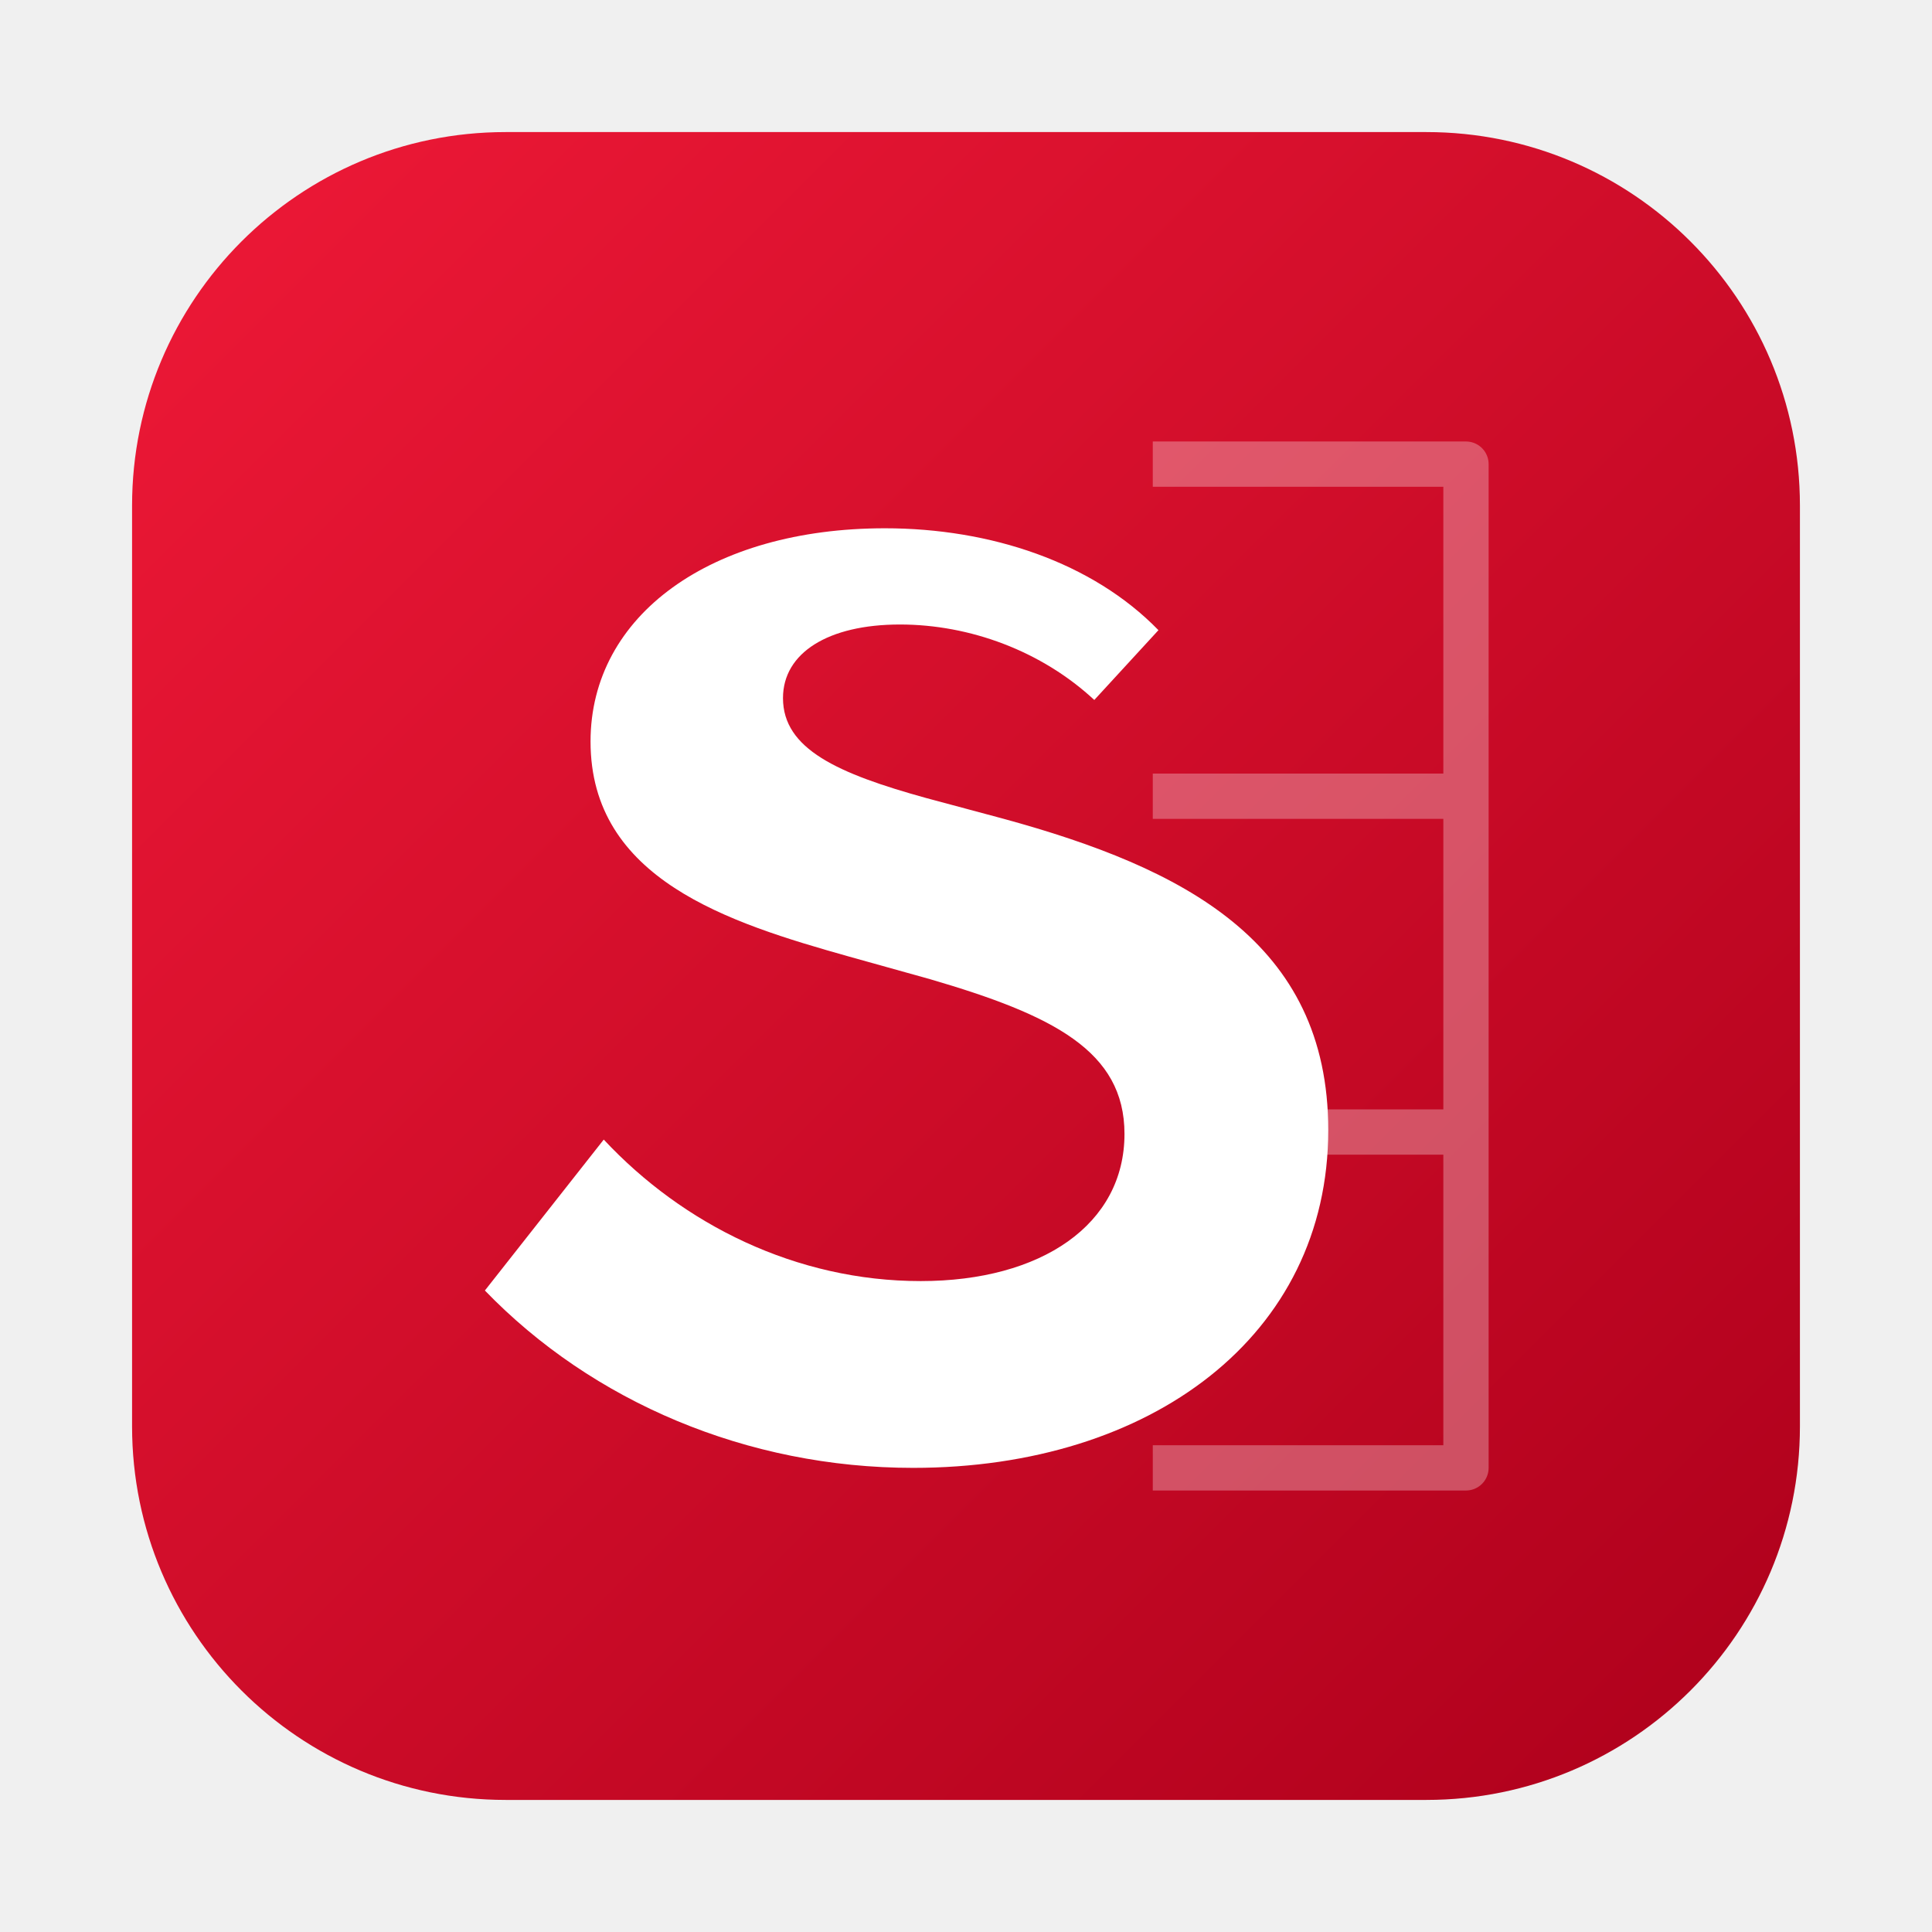
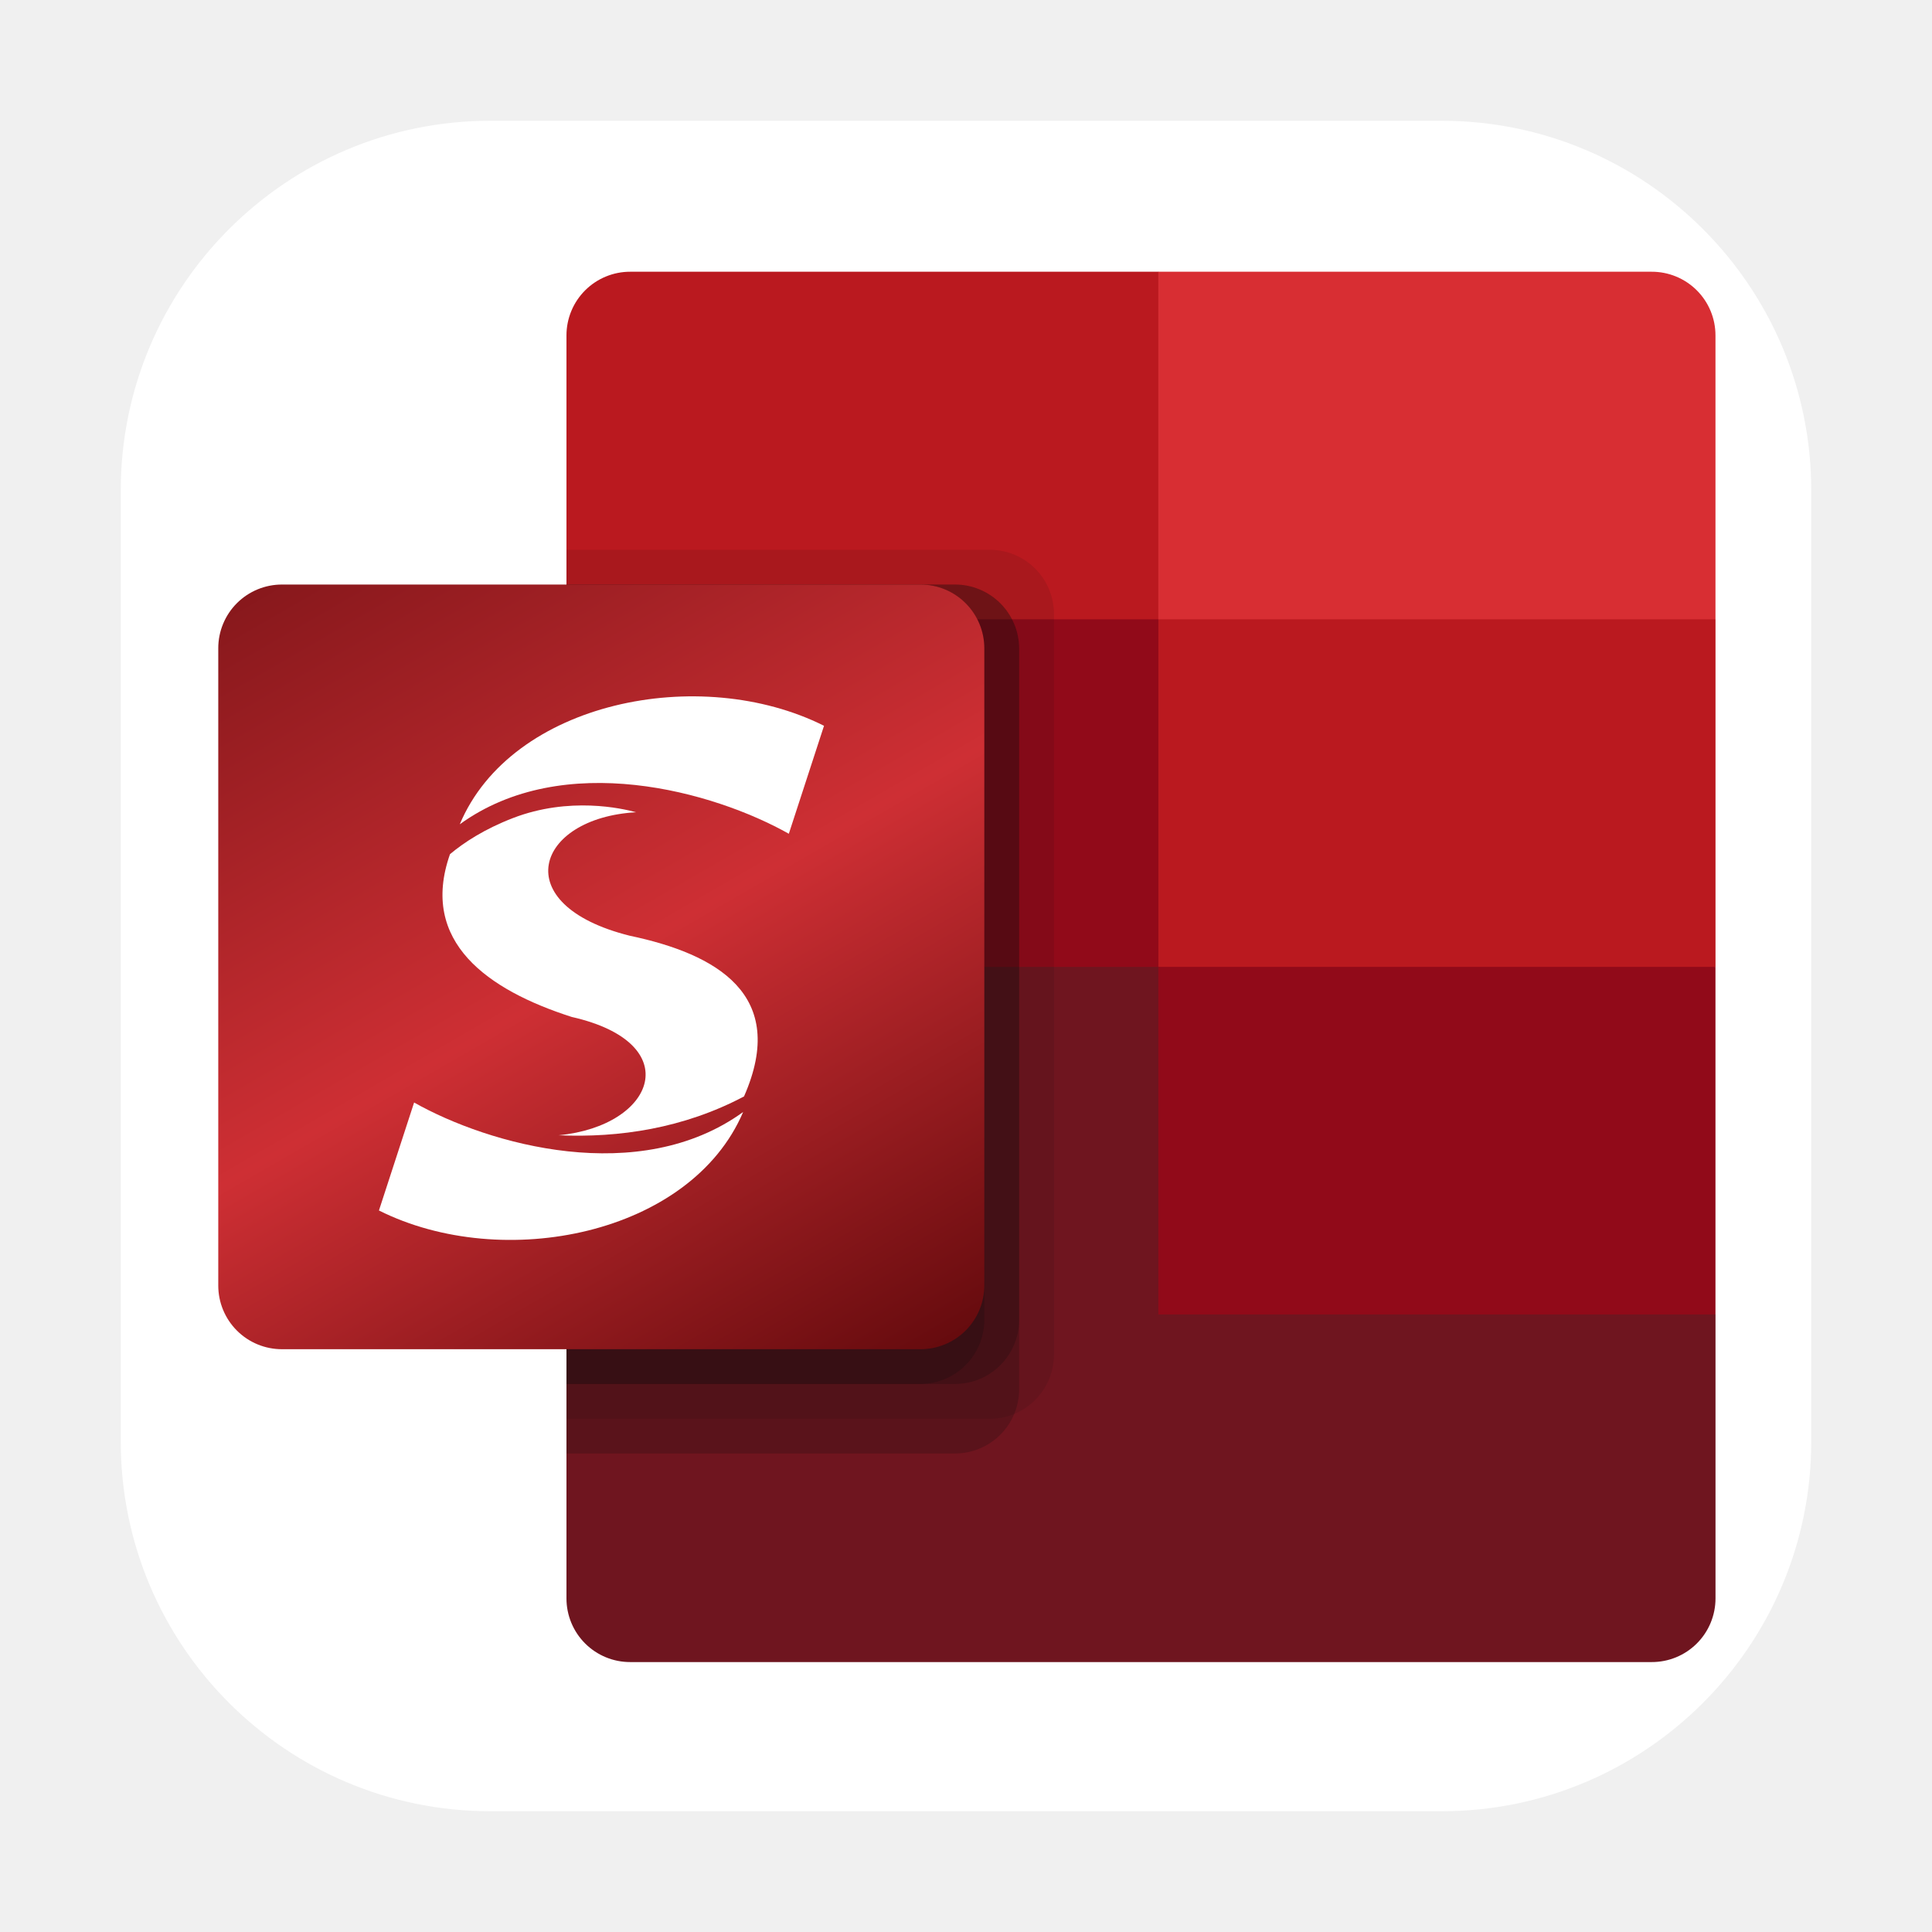
- <svg xmlns="http://www.w3.org/2000/svg" width="1024" height="1024" viewBox="0 0 1024 1024">
+ <svg xmlns="http://www.w3.org/2000/svg" width="1024" height="1024" viewBox="0 0 1024 1024" fill="none">
+   <rect x="64" y="64" width="896" height="896" rx="196" fill="white" />
+   <path d="M613.957 494.062L300.238 438.795V847.176C300.235 851.615 301.107 856.011 302.806 860.112C304.504 864.212 306.996 867.938 310.137 871.074C313.278 874.209 317.007 876.695 321.111 878.386C325.215 880.078 329.612 880.943 334.05 880.932H875.385C879.828 880.951 884.231 880.091 888.342 878.403C892.452 876.714 896.188 874.23 899.335 871.094C902.482 867.957 904.979 864.229 906.681 860.125C908.383 856.02 909.257 851.62 909.254 847.176V696.708L613.957 494.062Z" fill="#6F151F" />
+   <path d="M613.959 144.026L334.052 144.026C329.614 144.015 325.217 144.88 321.113 146.572C317.009 148.264 313.28 150.749 310.139 153.885C306.997 157.021 304.506 160.746 302.808 164.847C301.109 168.948 300.237 173.343 300.24 177.782V328.25L613.959 512.474L780.072 567.741L909.256 512.474V328.25L613.959 144.026Z" fill="#BA191F" />
+   <path d="M300.24 328.25H613.959V512.474H300.24V328.25Z" fill="#910A19" />
+   <path opacity="0.1" d="M524.766 291.411H300.24V751.97H524.766C533.713 751.925 542.282 748.357 548.616 742.039C554.95 735.721 558.54 727.161 558.607 718.214V325.166C558.54 316.22 554.95 307.66 548.616 301.341C542.282 295.023 533.713 291.455 524.766 291.411Z" fill="#070808" />
+   <path opacity="0.2" d="M506.32 309.817H300.244V770.376H506.32C515.266 770.332 523.835 766.764 530.169 760.445C536.504 754.127 540.093 745.567 540.16 736.621V343.572C540.093 334.626 536.504 326.066 530.169 319.748C523.835 313.429 515.266 309.861 506.32 309.817Z" fill="#070808" />
+   <path opacity="0.2" d="M506.32 309.817H300.244V733.531H506.32C515.266 733.487 523.835 729.919 530.169 723.601C536.504 717.282 540.093 708.722 540.16 699.776V343.572C540.093 334.626 536.504 326.066 530.169 319.748C523.835 313.429 515.266 309.861 506.32 309.817Z" fill="#070808" />
+   <path opacity="0.2" d="M487.869 309.817H300.244V733.531H487.869C496.816 733.487 505.384 729.919 511.719 723.601C518.053 717.282 521.642 708.722 521.709 699.776V343.572C521.642 334.626 518.053 326.066 511.719 319.748C505.384 313.429 496.816 309.861 487.869 309.817Z" fill="#070808" />
+   <path d="M149.526 309.818H487.874C496.837 309.811 505.436 313.362 511.781 319.691C518.127 326.021 521.7 334.611 521.715 343.574V681.355C521.7 690.317 518.127 698.907 511.781 705.237C505.436 711.566 496.837 715.118 487.874 715.11H149.526C145.085 715.125 140.685 714.263 136.578 712.573C132.471 710.883 128.738 708.398 125.594 705.262C122.45 702.126 119.956 698.399 118.256 694.296C116.555 690.194 115.682 685.796 115.686 681.355L115.686 343.574C115.682 339.132 116.555 334.734 118.256 330.632C119.956 326.529 122.45 322.803 125.594 319.666C128.738 316.53 132.471 314.045 136.578 312.355C140.685 310.665 145.085 309.803 149.526 309.818Z" fill="url(#paint0_linear_282_92)" />
+   <path fill-rule="evenodd" clip-rule="evenodd" d="M436.746 384.685C370.963 351.714 270.972 371.854 243.692 436.892C298.676 397.06 378.311 419.488 418.094 441.911L436.746 384.685Z" fill="white" />
+   <path fill-rule="evenodd" clip-rule="evenodd" d="M200.846 641.582C266.636 674.548 366.156 654.414 393.879 589.385C338.923 629.227 259.242 606.802 219.484 584.356L200.846 641.582Z" fill="white" />
+   <path fill-rule="evenodd" clip-rule="evenodd" d="M333.726 495.942C268.14 479.529 283.853 433.527 337.124 430.51C329.719 428.458 301.703 422.091 271.877 433.591C256.672 439.459 245.843 446.581 238.501 452.734C222.129 499.327 258.729 524.791 303.008 538.999C364.03 552.785 347.575 596.713 296.079 601.719C328.077 603.116 362.303 598.09 394.349 581.127C418.1 527.119 379.634 505.596 333.726 495.942Z" fill="white" />
+   <path d="M875.395 144.027L613.939 144.027V328.25H909.236V177.782C909.24 173.341 908.366 168.943 906.666 164.84C904.966 160.738 902.472 157.011 899.327 153.875C896.183 150.738 892.451 148.254 888.344 146.564C884.237 144.874 879.836 144.012 875.395 144.027Z" fill="#D82E33" />
+   <path d="M613.936 512.475H909.232V696.698H613.936V512.475Z" fill="#910A19" />
  <defs>
-     <linearGradient id="red" x1="0" y1="0" x2="1" y2="1">
-       <stop stop-color="#ef1937" />
-       <stop offset="1" stop-color="#ad001b" />
+     <linearGradient id="paint0_linear_282_92" x1="186.371" y1="283.29" x2="451.029" y2="741.638" gradientUnits="userSpaceOnUse">
+       <stop stop-color="#88181C" />
+       <stop offset="0.5" stop-color="#CE2F34" />
+       <stop offset="1" stop-color="#660B0E" />
    </linearGradient>
  </defs>
-   <rect x="70" y="70" width="884" height="884" rx="198" fill="url(#red)" />
-   <path d="M611 246h166v532H611M611 422h166M611 600h166" fill="none" stroke="#fff" stroke-opacity=".3" stroke-width="24" stroke-linejoin="round" />
-   <path d="M614 334c-35-36-89-54-145-54-92 0-156 46-156 113 0 73 73 96 137 114l43 12c65 19 103 38 103 82 0 48-44 78-108 78-66 0-126-30-168-75l-63 80c57 59 139 94 227 94 126 0 220-70 220-179 0-100-77-139-172-165l-41-11c-47-13-76-26-76-53 0-24 24-39 62-39 37 0 75 14 103 40z" fill="#fff" />
</svg>
